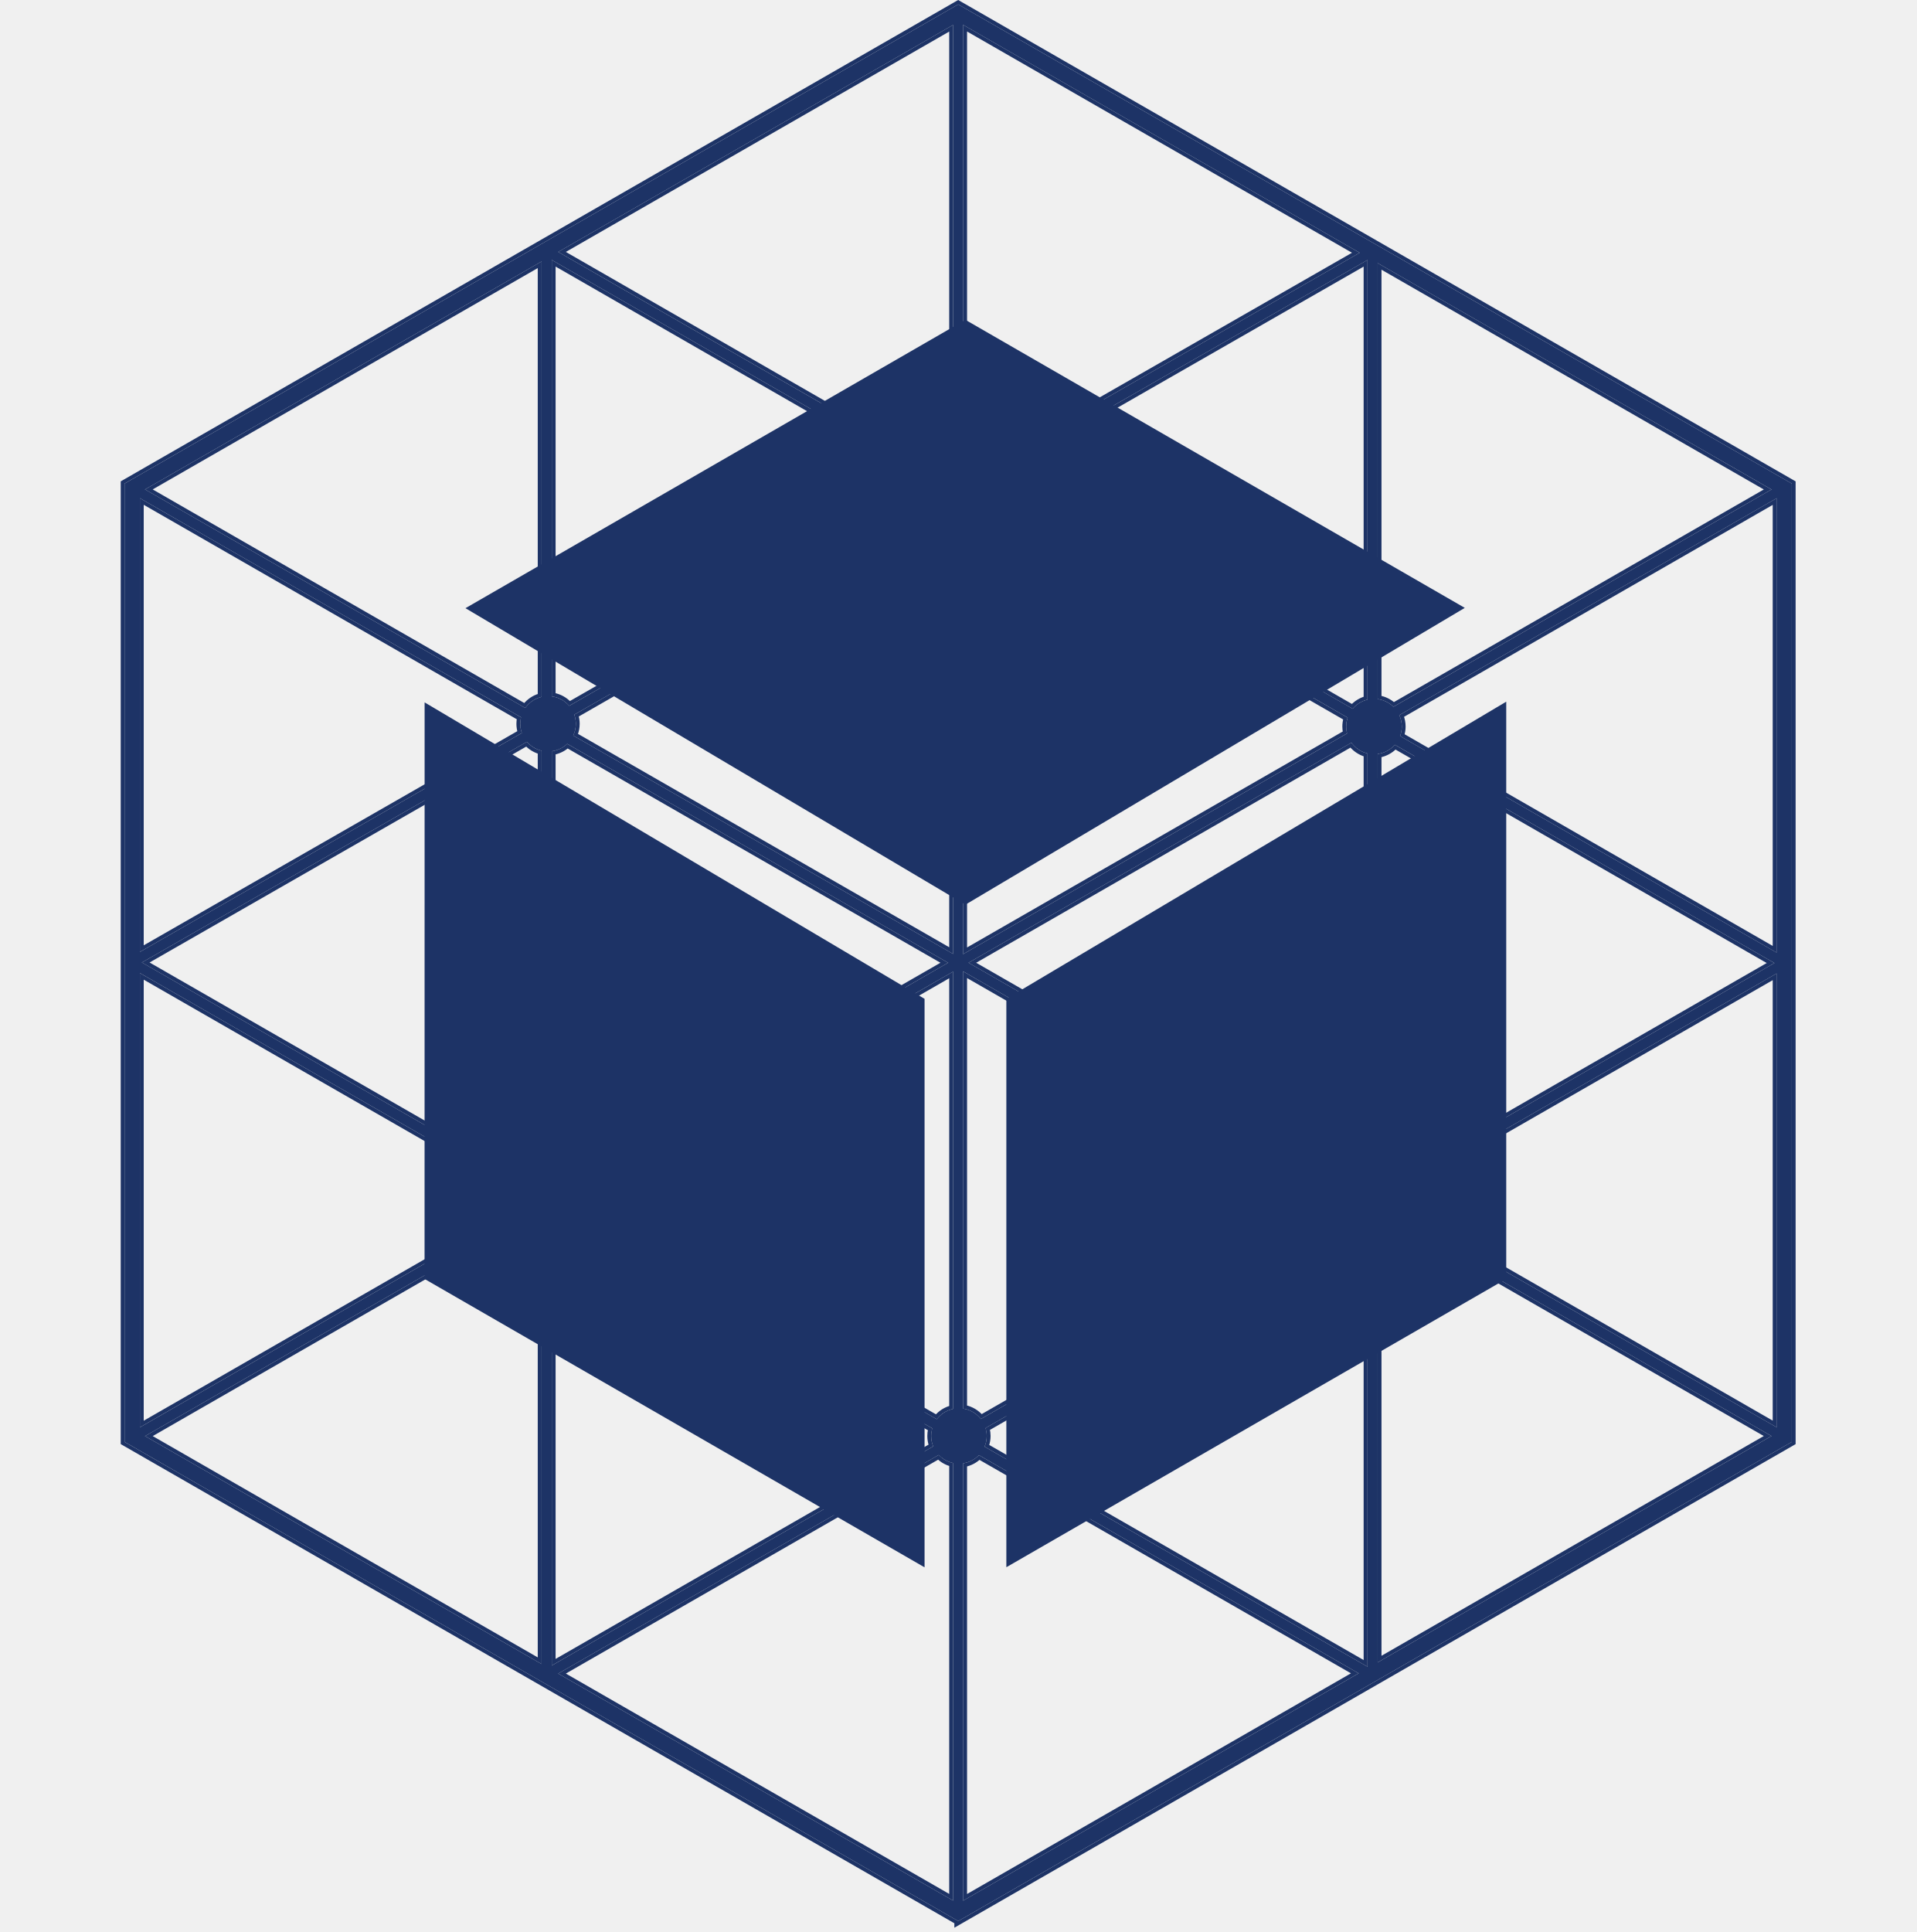
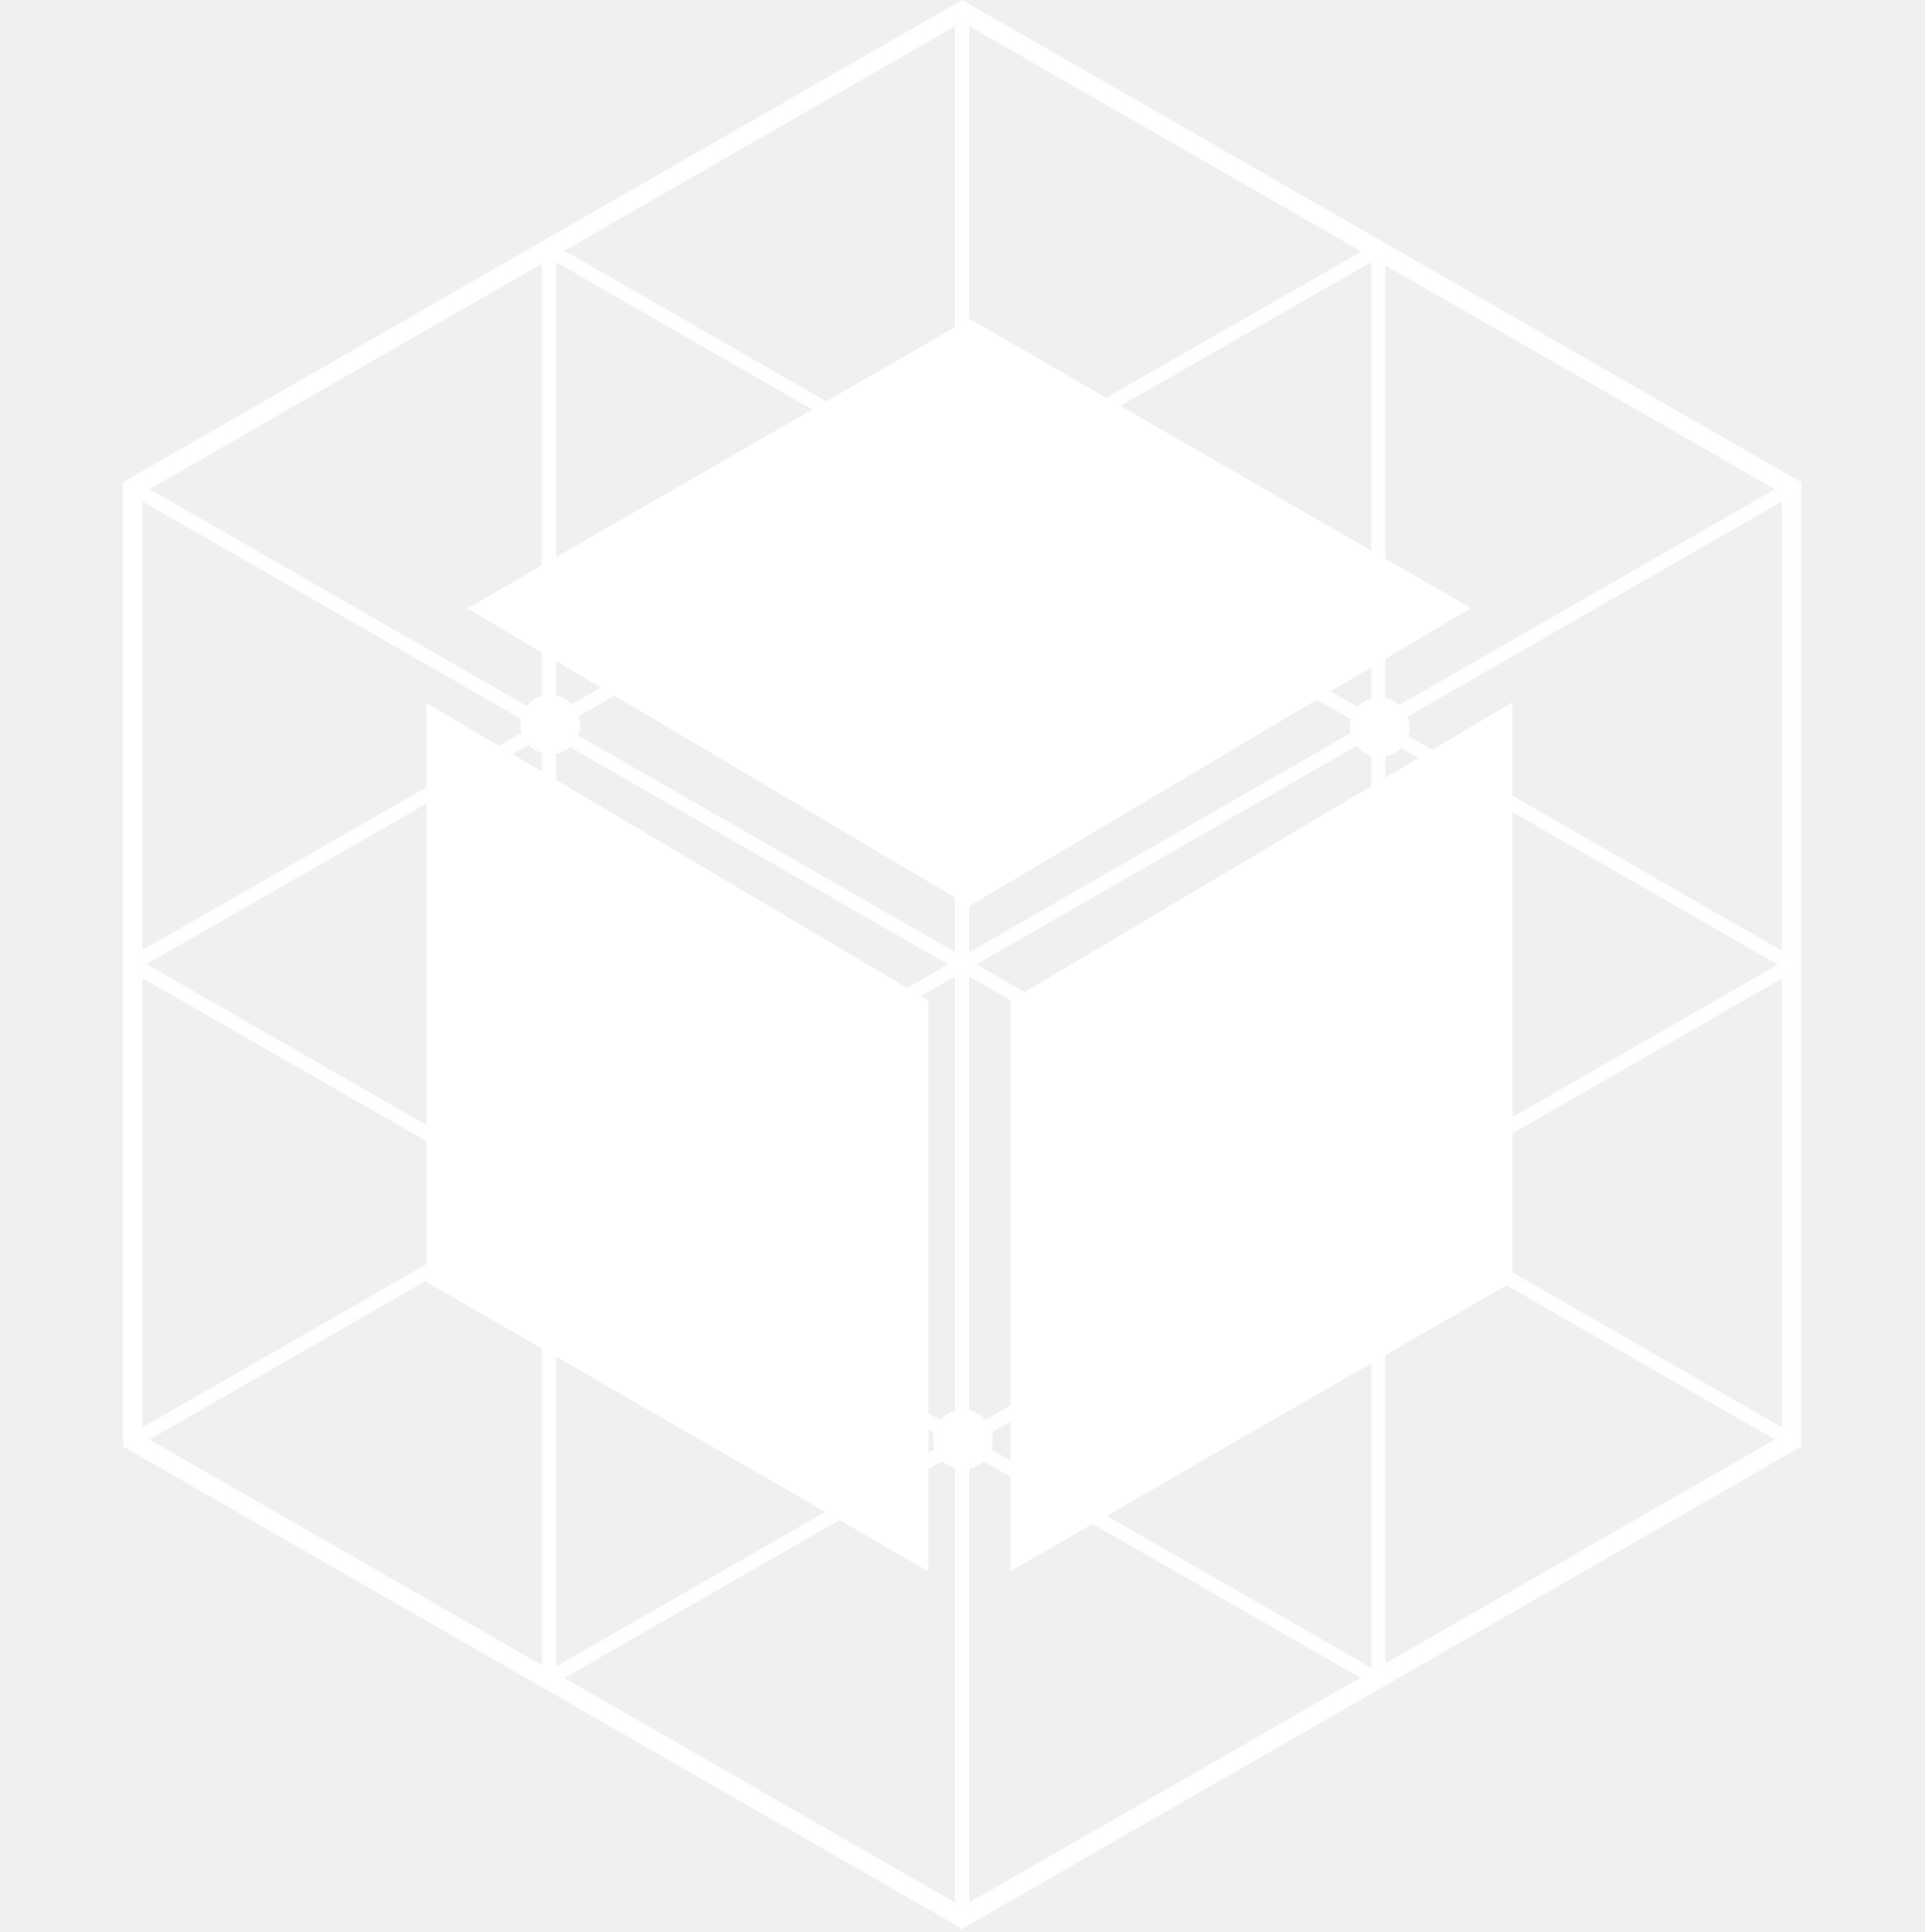
- <svg xmlns="http://www.w3.org/2000/svg" width="250" height="252" viewBox="0 0 250 252" fill="none">
-   <path d="M125.002 250.571L16.25 188.071V63.076L125.002 0.576L233.75 63.076V188.076L125.002 250.576V250.571ZM18.249 186.93L125.002 248.284L231.761 186.93V64.222L125.002 2.869L18.249 64.222V186.93Z" fill="#1D3366" />
-   <path d="M125.659 1.605H124.331V249.303H125.659V1.605Z" fill="#1D3366" />
-   <path d="M71.445 32.073L70.781 33.217L232.494 126.193L233.158 125.048L71.445 32.073Z" fill="#1D3366" />
-   <path d="M178.731 32.195L16.833 124.978L17.495 126.123L179.394 33.34L178.731 32.195Z" fill="#1D3366" />
-   <path d="M17.57 63.063L16.906 64.208L232.378 188.042L233.042 186.897L17.57 63.063Z" fill="#1D3366" />
-   <path d="M17.583 125.009L16.919 126.154L178.554 219.01L179.217 217.866L17.583 125.009Z" fill="#1D3366" />
-   <path d="M232.48 125.042L70.985 217.818L71.649 218.963L233.144 126.187L232.48 125.042Z" fill="#1D3366" />
-   <path d="M232.437 63.079L17.033 186.874L17.697 188.019L233.101 64.224L232.437 63.079Z" fill="#1D3366" />
-   <path d="M71.981 32.66H70.653V218.365H71.981V32.66Z" fill="#1D3366" />
-   <path d="M179.724 32.758H178.396V218.239H179.724V32.758Z" fill="#1D3366" />
-   <path d="M121.386 63.657C121.386 61.662 123.008 60.047 125.012 60.047C127.016 60.047 128.638 61.667 128.638 63.657C128.638 65.647 127.016 67.266 125.012 67.266C123.008 67.266 121.386 65.651 121.386 63.657Z" fill="#1D3366" />
-   <path d="M175.618 94.765C175.618 92.77 177.24 91.156 179.244 91.156C181.248 91.156 182.87 92.77 182.87 94.765C182.87 96.76 181.248 98.374 179.244 98.374C177.24 98.374 175.618 96.755 175.618 94.765Z" fill="#1D3366" />
-   <path d="M67.87 94.409C67.87 92.414 69.492 90.8 71.496 90.8C73.5 90.8 75.122 92.414 75.122 94.409C75.122 96.404 73.5 98.019 71.496 98.019C69.492 98.019 67.87 96.399 67.87 94.409Z" fill="#1D3366" />
-   <path d="M175.618 156.456C175.618 154.461 177.24 152.846 179.244 152.846C181.248 152.846 182.87 154.465 182.87 156.456C182.87 158.446 181.248 160.065 179.244 160.065C177.24 160.065 175.618 158.45 175.618 156.456Z" fill="#1D3366" />
-   <path d="M67.694 156.456C67.694 154.461 69.316 152.846 71.32 152.846C73.324 152.846 74.945 154.465 74.945 156.456C74.945 158.446 73.324 160.065 71.32 160.065C69.316 160.065 67.694 158.45 67.694 156.456Z" fill="#1D3366" />
-   <path d="M121.475 187.301C121.475 185.306 123.096 183.691 125.1 183.691C127.104 183.691 128.726 185.311 128.726 187.301C128.726 189.291 127.104 190.91 125.1 190.91C123.096 190.91 121.475 189.296 121.475 187.301Z" fill="#1D3366" />
-   <path d="M127.751 190.113C127.245 190.586 126.613 190.925 125.909 191.074V247.475L176.743 218.259L127.751 190.113ZM73.318 218.291L124.081 247.466V191.024C123.447 190.853 122.878 190.525 122.417 190.085L73.318 218.291ZM128.864 186.382C128.937 186.676 128.977 186.984 128.977 187.301C128.977 187.752 128.897 188.184 128.754 188.587L178.146 216.961V160.156C177.467 159.957 176.866 159.579 176.397 159.075L128.864 186.382ZM74.004 159.236C73.517 159.702 72.91 160.043 72.231 160.206V216.813L121.432 188.548C121.298 188.157 121.225 187.737 121.225 187.301C121.225 186.999 121.26 186.705 121.326 186.423L74.004 159.236ZM19.423 187.315L70.403 216.615V160.205C69.665 160.027 69.009 159.639 68.504 159.107L19.423 187.315ZM181.863 159.299C181.344 159.774 180.694 160.108 179.974 160.245V216.403L230.6 187.308L181.863 159.299ZM18.499 185.742L67.596 157.526C67.497 157.186 67.443 156.827 67.443 156.455C67.443 156.137 67.482 155.828 67.555 155.532L18.499 127.351V185.742ZM182.946 155.312C183.059 155.674 183.12 156.057 183.12 156.455C183.12 156.921 183.036 157.368 182.884 157.782L231.511 185.729V127.414L182.946 155.312ZM75.034 155.354C75.138 155.703 75.195 156.073 75.195 156.455C75.195 156.89 75.121 157.309 74.987 157.699L122.152 184.794C122.651 184.213 123.319 183.782 124.081 183.576V127.167L75.034 155.354ZM125.909 183.525C126.744 183.702 127.478 184.147 128.02 184.764L175.508 157.482C175.418 157.155 175.368 156.811 175.368 156.455C175.368 156.168 175.4 155.888 175.46 155.618L125.909 127.141V183.525ZM126.847 125.577L176.269 153.98C176.753 153.404 177.403 152.972 178.146 152.754V98.466C177.385 98.242 176.721 97.793 176.233 97.194L126.847 125.577ZM19.011 125.542L68.4 153.915C68.918 153.326 69.614 152.895 70.403 152.705V98.111C69.742 97.918 69.154 97.554 68.691 97.07L19.011 125.542ZM74.032 97.326C73.529 97.761 72.912 98.068 72.231 98.198V152.704C72.96 152.879 73.608 153.261 74.111 153.781L123.188 125.577L74.032 97.326ZM182.018 97.46C181.475 98.013 180.768 98.404 179.974 98.555V152.665C180.762 152.815 181.465 153.203 182.006 153.75L230.983 125.613L182.018 97.46ZM127.829 66.305C127.319 66.842 126.656 67.234 125.909 67.41V124.013L175.446 95.543C175.395 95.292 175.368 95.032 175.368 94.766C175.368 94.403 175.418 94.052 175.512 93.72L127.829 66.305ZM75.217 93.331C75.317 93.673 75.372 94.035 75.372 94.409C75.372 94.914 75.273 95.394 75.097 95.836L124.081 123.987V67.402C123.378 67.23 122.751 66.868 122.258 66.372L75.217 93.331ZM182.863 93.384C183.028 93.813 183.12 94.278 183.12 94.766C183.12 95.158 183.059 95.537 182.95 95.894L231.511 123.813V65.426L182.863 93.384ZM18.499 123.734L67.776 95.494C67.675 95.15 67.62 94.786 67.62 94.409C67.62 94.16 67.644 93.917 67.689 93.682L18.499 65.411V123.734ZM128.754 62.649C128.841 62.971 128.888 63.308 128.888 63.656C128.888 64.026 128.834 64.385 128.736 64.724L176.409 92.133C176.876 91.635 177.473 91.261 178.146 91.064V34.343L128.754 62.649ZM19.42 63.838L68.453 92.018C68.945 91.398 69.623 90.933 70.403 90.705V34.536L19.42 63.838ZM179.974 90.975C180.674 91.107 181.307 91.427 181.819 91.88L230.602 63.845L179.974 34.748V90.975ZM72.231 90.619C73.041 90.774 73.76 91.18 74.306 91.752L121.312 64.812C121.198 64.448 121.137 64.059 121.137 63.656C121.137 63.272 121.193 62.9 121.298 62.55L72.231 34.339V90.619ZM125.909 59.902C126.677 60.084 127.358 60.492 127.873 61.053L176.877 32.969L125.909 3.677V59.902ZM73.318 32.86L122.222 60.977C122.72 60.463 123.361 60.087 124.081 59.91V3.686L73.318 32.86ZM234 188.221L233.875 188.293L125.127 250.793L124.753 251.008V250.716L16.125 188.288L16 188.216V62.932L16.125 62.859L124.878 0.359L125.003 0.288L125.127 0.359L233.875 62.859L234 62.932V188.221Z" stroke="#1D3366" stroke-width="0.5" />
-   <path fill-rule="evenodd" clip-rule="evenodd" d="M120.615 130.282L55.394 91.617L55.386 166.82L120.615 204.434V130.282Z" fill="#1D3366" />
-   <path fill-rule="evenodd" clip-rule="evenodd" d="M125.943 118.001L191.091 79.288L125.943 41.715L60.722 79.329L125.943 118.001Z" fill="#1D3366" />
-   <path fill-rule="evenodd" clip-rule="evenodd" d="M131.285 130.277V204.421L196.498 166.816V91.523L131.285 130.277Z" fill="#1D3366" />
+ <svg xmlns="http://www.w3.org/2000/svg" width="500" height="502" viewBox="0 0 500 502" fill="none">
+   <path d="M250.005 500.567L32.5 375.566V125.576L250.005 0.576L467.5 125.576V375.576L250.005 500.576V500.567ZM36.498 373.284L250.005 495.991L463.521 373.284V127.869L250.005 5.161L36.498 127.869V373.284Z" fill="white" />
+   <path d="M251.318 2.634H248.662V498.03H251.318V2.634Z" fill="white" />
+   <path d="M142.89 63.569L141.562 65.858L464.987 251.81L466.316 249.521L142.89 63.569Z" fill="white" />
+   <path d="M357.462 63.814L33.666 249.379L34.991 251.67L358.787 66.105L357.462 63.814Z" fill="white" />
+   <path d="M35.141 125.55L33.813 127.839L464.756 375.508L466.084 373.218L35.141 125.55Z" fill="white" />
+   <path d="M35.165 249.443L33.838 251.732L357.107 437.445L358.435 435.155L35.165 249.443Z" fill="white" />
+   <path d="M464.96 249.509L141.97 435.06L143.298 437.35L466.287 251.798L464.96 249.509Z" fill="white" />
+   <path d="M464.873 125.582L34.066 373.173L35.394 375.462L466.201 127.872L464.873 125.582Z" fill="white" />
+   <path d="M143.962 64.744H141.306V436.154H143.962V64.744Z" fill="white" />
+   <path d="M359.448 64.939H356.793V435.901H359.448V64.939Z" fill="white" />
+   <path d="M242.773 126.737C242.773 122.747 246.016 119.518 250.024 119.518C254.033 119.518 257.276 122.757 257.276 126.737C257.276 130.717 254.033 133.956 250.024 133.956C246.016 133.956 242.773 130.727 242.773 126.737Z" fill="white" />
+   <path d="M351.236 188.954C351.236 184.964 354.48 181.736 358.488 181.736C362.496 181.736 365.74 184.964 365.74 188.954C365.74 192.944 362.496 196.173 358.488 196.173C354.48 196.173 351.236 192.934 351.236 188.954Z" fill="white" />
+   <path d="M135.74 188.242C135.74 184.252 138.984 181.023 142.992 181.023C147 181.023 150.244 184.252 150.244 188.242C150.244 192.232 147 195.461 142.992 195.461C138.984 195.461 135.74 192.222 135.74 188.242Z" fill="white" />
+   <path d="M351.236 312.335C351.236 308.345 354.48 305.116 358.488 305.116C362.496 305.116 365.74 308.355 365.74 312.335C365.74 316.315 362.496 319.553 358.488 319.553C354.48 319.553 351.236 316.325 351.236 312.335Z" fill="white" />
+   <path d="M135.387 312.335C135.387 308.345 138.631 305.116 142.639 305.116C146.647 305.116 149.891 308.355 149.891 312.335C149.891 316.315 146.647 319.553 142.639 319.553C138.631 319.553 135.387 316.325 135.387 312.335Z" fill="white" />
+   <path d="M242.949 374.025C242.949 370.035 246.193 366.807 250.201 366.807C254.209 366.807 257.453 370.045 257.453 374.025C257.453 378.005 254.209 381.244 250.201 381.244C246.193 381.244 242.949 378.015 242.949 374.025Z" fill="white" />
+   <path d="M255.466 379.342C254.42 380.369 253.073 381.091 251.568 381.367V494.804L353.99 435.942L255.466 379.342ZM146.136 436.007L248.411 494.787L248.412 381.278C247.048 380.946 245.83 380.245 244.873 379.284L146.136 436.007ZM257.438 372.065C257.609 372.69 257.703 373.347 257.703 374.025C257.703 374.971 257.523 375.876 257.2 376.709L356.543 433.779V319.548C355.088 319.161 353.809 318.35 352.846 317.256L257.438 372.065ZM147.97 317.587C146.962 318.601 145.665 319.328 144.212 319.637V433.484L243.17 376.634C242.866 375.822 242.699 374.943 242.699 374.025C242.699 373.376 242.782 372.745 242.938 372.145L147.97 317.587ZM38.342 374.056L141.057 433.087V319.636C139.482 319.3 138.093 318.473 137.056 317.323L38.342 374.056ZM363.689 317.712C362.616 318.742 361.236 319.456 359.698 319.705V432.662L461.702 374.04L363.689 317.712ZM36.748 371.343L135.487 314.596C135.26 313.883 135.138 313.123 135.138 312.335C135.138 311.654 135.23 310.994 135.401 310.367L36.748 253.692V371.343ZM365.59 309.935C365.847 310.688 365.989 311.495 365.989 312.335C365.989 313.311 365.799 314.242 365.456 315.098L463.271 371.313V253.818L365.59 309.935ZM149.77 310.017C150.009 310.747 150.141 311.526 150.141 312.335C150.141 313.249 149.974 314.125 149.671 314.936L244.362 369.334C245.378 368.082 246.791 367.165 248.412 366.771V253.325L149.77 310.017ZM251.568 366.683C253.336 367.007 254.886 367.947 255.985 369.271L351.31 314.51C351.1 313.822 350.986 313.092 350.986 312.335C350.986 311.715 351.062 311.112 351.205 310.536L251.567 253.273L251.568 366.683ZM253.192 250.578L352.598 307.708C353.584 306.464 354.96 305.541 356.543 305.12V196.167C354.923 195.735 353.52 194.777 352.529 193.488L253.192 250.578ZM37.522 250.507L136.856 307.573C137.911 306.305 139.38 305.391 141.057 305.033V195.458C139.638 195.082 138.385 194.303 137.429 193.251L37.522 250.507ZM148.035 193.772C146.988 194.719 145.671 195.373 144.212 195.61V305.032C145.768 305.363 147.144 306.174 148.179 307.302L246.878 250.578L148.035 193.772ZM363.99 194.03C362.88 195.223 361.384 196.052 359.698 196.324V304.964C361.373 305.235 362.86 306.058 363.968 307.238L462.47 250.65L363.99 194.03ZM255.61 131.718C254.565 132.88 253.16 133.714 251.568 134.046V247.883L351.179 190.635C351.054 190.094 350.986 189.532 350.986 188.954C350.986 188.185 351.102 187.443 351.318 186.745L255.61 131.718ZM150.138 185.967C150.368 186.684 150.494 187.448 150.494 188.242C150.494 189.295 150.274 190.295 149.88 191.203L248.411 247.831L248.412 134.03C246.91 133.703 245.577 132.93 244.561 131.854L150.138 185.967ZM365.415 186.082C365.785 186.966 365.989 187.936 365.989 188.954C365.989 189.784 365.851 190.581 365.601 191.326L463.271 247.481L463.271 129.843L365.415 186.082ZM36.748 247.324L135.85 190.529C135.617 189.808 135.49 189.04 135.49 188.242C135.49 187.699 135.549 187.169 135.659 186.659L36.748 129.813V247.324ZM257.213 124.603C257.416 125.279 257.526 125.996 257.526 126.737C257.526 127.522 257.404 128.278 257.178 128.989L352.868 184.006C353.829 182.925 355.1 182.124 356.543 181.74V67.678L257.213 124.603ZM38.338 127.099L136.97 183.783C137.966 182.451 139.399 181.464 141.057 181.025V68.064L38.338 127.099ZM359.698 181.583C361.196 181.825 362.544 182.507 363.605 183.493L461.706 127.113L359.698 68.489V181.583ZM144.212 180.873C145.93 181.152 147.451 182.011 148.566 183.242L242.929 129.163C242.667 128.403 242.522 127.587 242.522 126.737C242.522 125.923 242.654 125.14 242.896 124.407L144.212 67.67V180.873ZM251.568 119.427C253.202 119.767 254.638 120.639 255.691 121.849L354.256 65.362L251.568 6.348V119.427ZM146.134 65.145L244.488 121.694C245.513 120.579 246.874 119.777 248.412 119.442L248.411 6.364L146.134 65.145ZM467.75 375.721L467.625 375.793L250.13 500.793L249.755 501.008V500.711L32.375 375.783L32.25 375.711V125.432L32.375 125.359L249.88 0.359L250.005 0.288L250.13 0.359L467.625 125.359L467.75 125.432V375.721Z" stroke="white" stroke-width="0.5" />
+   <path fill-rule="evenodd" clip-rule="evenodd" d="M241.231 259.987L110.788 182.658L110.771 333.064L241.231 408.291V259.987Z" fill="white" />
+   <path fill-rule="evenodd" clip-rule="evenodd" d="M251.886 235.426L382.183 157.999L251.886 82.853L121.443 158.081L251.886 235.426Z" fill="white" />
+   <path fill-rule="evenodd" clip-rule="evenodd" d="M262.569 259.979V408.267L392.996 333.056V182.471L262.569 259.979Z" fill="white" />
</svg>
